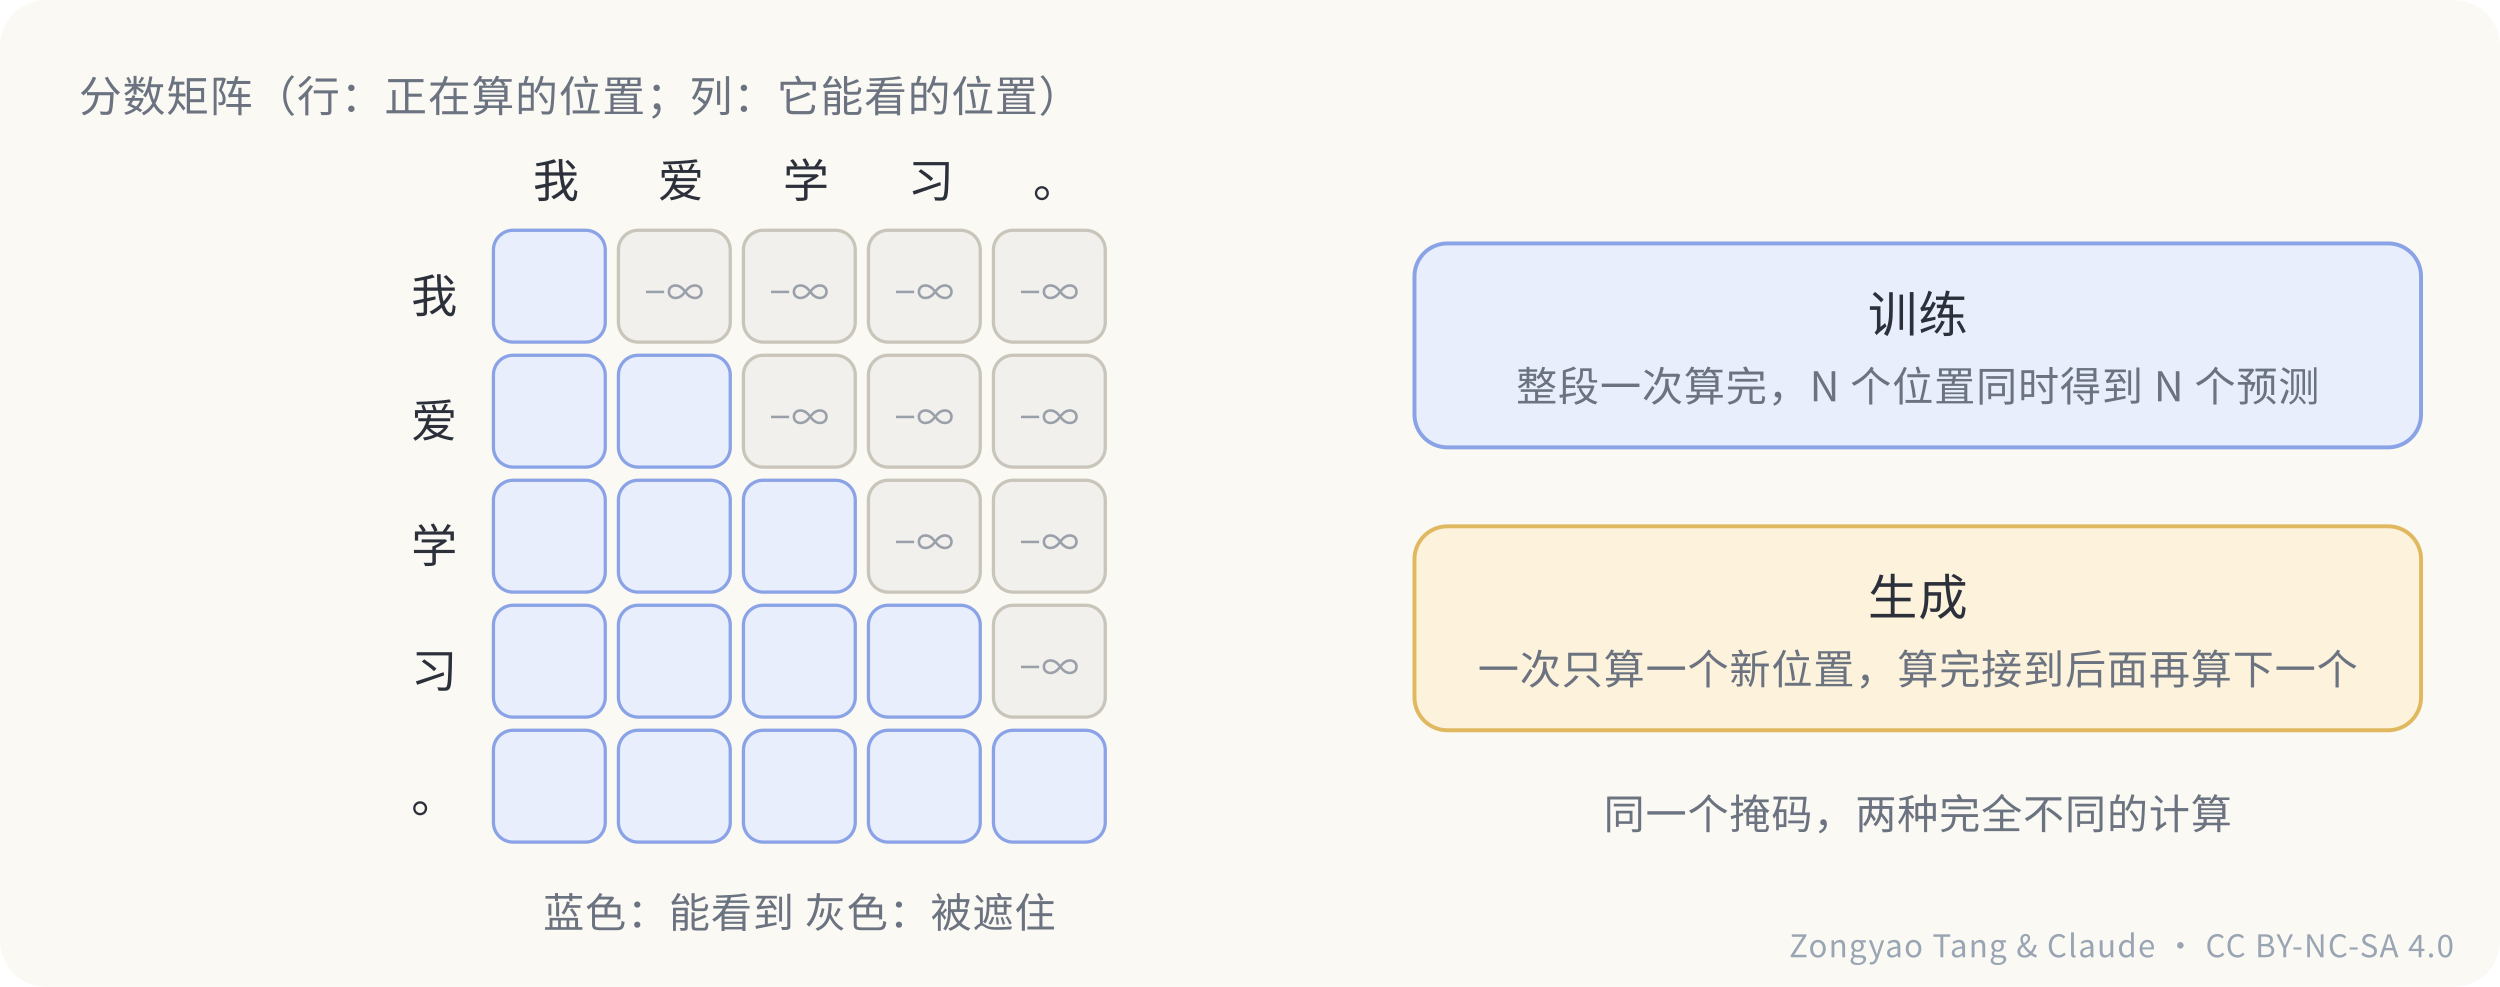
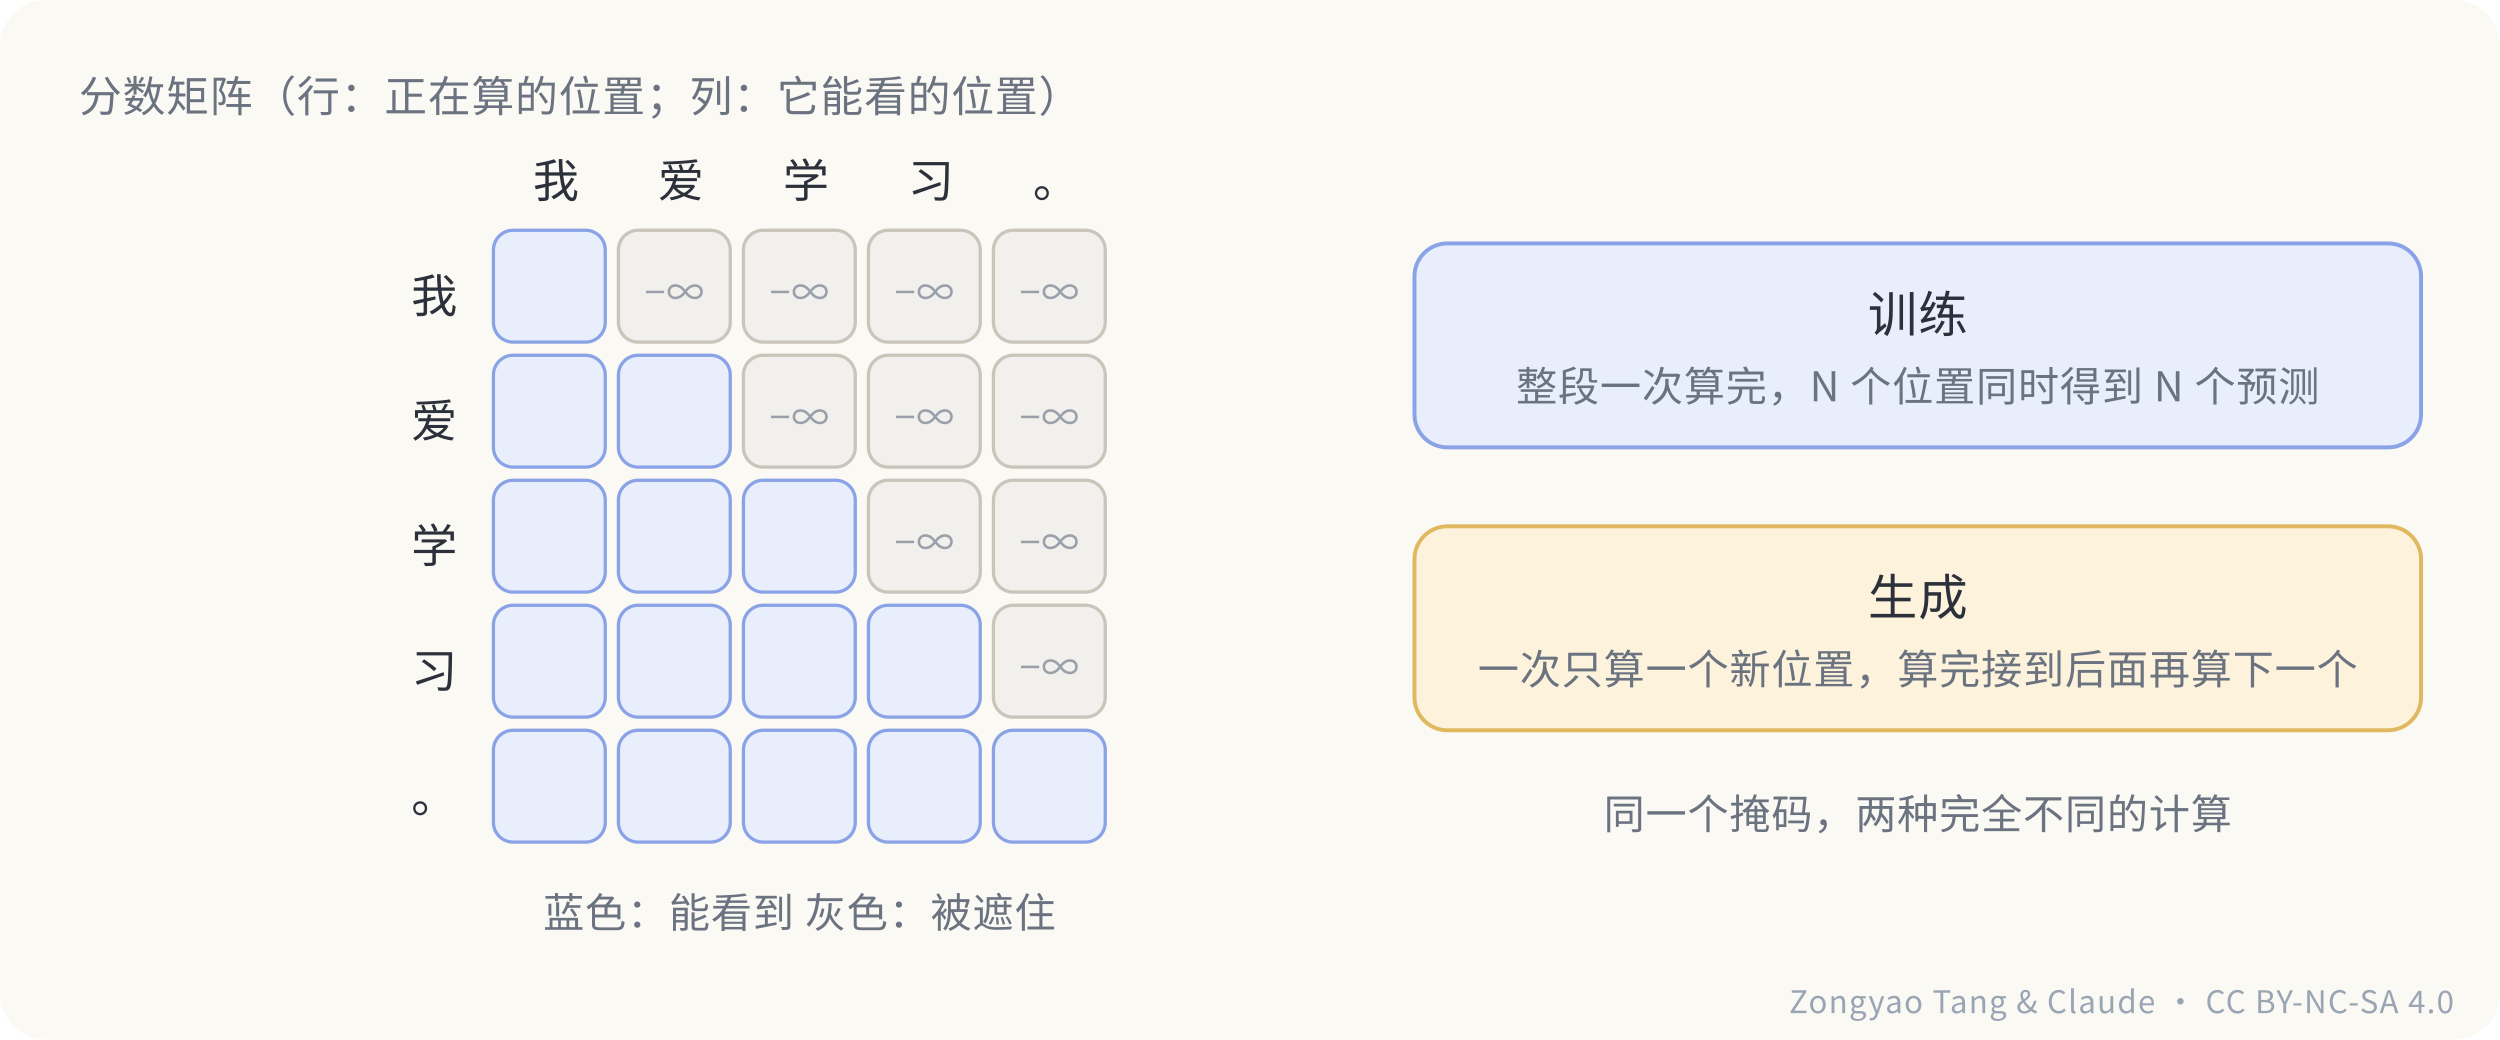
- <svg xmlns="http://www.w3.org/2000/svg" viewBox="0 0 760 300" width="760" height="300" font-family="'PingFang SC','Noto Sans CJK SC','Source Han Sans SC','Hiragino Sans GB','Microsoft YaHei',sans-serif" role="img" aria-label="因果掩码与训练、生成两种计算">
+ <svg xmlns="http://www.w3.org/2000/svg" viewBox="0 0 760 316" width="760" height="316" font-family="'PingFang SC','Noto Sans CJK SC','Source Han Sans SC','Hiragino Sans GB','Microsoft YaHei',sans-serif" role="img" aria-label="因果掩码与训练、生成两种计算">
  <defs>
    <marker id="tip" viewBox="0 0 10 10" refX="9" refY="5" markerWidth="7" markerHeight="7" orient="auto-start-reverse">
      <path d="M0 0 L10 5 L0 10 z" fill="#6b7280" />
    </marker>
  </defs>
-   <rect width="760" height="300" rx="14" fill="#fbf9f4" />
+   <rect width="760" height="316" rx="14" fill="#fbf9f4" />
  <text x="24" y="34" font-size="13" fill="#6b7280" font-weight="400" text-anchor="start" letter-spacing=".02em">分数矩阵（行：正在算的位置；列：它能看的位置）</text>
  <text x="132" y="95" font-size="14" fill="#2b303b" font-weight="400" text-anchor="middle" letter-spacing=".02em">我</text>
  <text x="169" y="60" font-size="14" fill="#2b303b" font-weight="400" text-anchor="middle" letter-spacing=".02em">我</text>
  <rect x="150" y="70" width="34" height="34" rx="6" fill="#e8eefc" stroke="#8aa2e6" stroke-width="1" />
  <rect x="188" y="70" width="34" height="34" rx="6" fill="#f1f0ec" stroke="#c9c5ba" stroke-width="1" />
  <text x="205" y="93" font-size="11.5" fill="#9aa0aa" font-weight="400" text-anchor="middle" letter-spacing=".02em">−∞</text>
  <rect x="226" y="70" width="34" height="34" rx="6" fill="#f1f0ec" stroke="#c9c5ba" stroke-width="1" />
  <text x="243" y="93" font-size="11.5" fill="#9aa0aa" font-weight="400" text-anchor="middle" letter-spacing=".02em">−∞</text>
  <rect x="264" y="70" width="34" height="34" rx="6" fill="#f1f0ec" stroke="#c9c5ba" stroke-width="1" />
  <text x="281" y="93" font-size="11.5" fill="#9aa0aa" font-weight="400" text-anchor="middle" letter-spacing=".02em">−∞</text>
  <rect x="302" y="70" width="34" height="34" rx="6" fill="#f1f0ec" stroke="#c9c5ba" stroke-width="1" />
  <text x="319" y="93" font-size="11.5" fill="#9aa0aa" font-weight="400" text-anchor="middle" letter-spacing=".02em">−∞</text>
  <text x="132" y="133" font-size="14" fill="#2b303b" font-weight="400" text-anchor="middle" letter-spacing=".02em">爱</text>
  <text x="207" y="60" font-size="14" fill="#2b303b" font-weight="400" text-anchor="middle" letter-spacing=".02em">爱</text>
  <rect x="150" y="108" width="34" height="34" rx="6" fill="#e8eefc" stroke="#8aa2e6" stroke-width="1" />
  <rect x="188" y="108" width="34" height="34" rx="6" fill="#e8eefc" stroke="#8aa2e6" stroke-width="1" />
  <rect x="226" y="108" width="34" height="34" rx="6" fill="#f1f0ec" stroke="#c9c5ba" stroke-width="1" />
  <text x="243" y="131" font-size="11.5" fill="#9aa0aa" font-weight="400" text-anchor="middle" letter-spacing=".02em">−∞</text>
  <rect x="264" y="108" width="34" height="34" rx="6" fill="#f1f0ec" stroke="#c9c5ba" stroke-width="1" />
  <text x="281" y="131" font-size="11.5" fill="#9aa0aa" font-weight="400" text-anchor="middle" letter-spacing=".02em">−∞</text>
  <rect x="302" y="108" width="34" height="34" rx="6" fill="#f1f0ec" stroke="#c9c5ba" stroke-width="1" />
  <text x="319" y="131" font-size="11.5" fill="#9aa0aa" font-weight="400" text-anchor="middle" letter-spacing=".02em">−∞</text>
  <text x="132" y="171" font-size="14" fill="#2b303b" font-weight="400" text-anchor="middle" letter-spacing=".02em">学</text>
  <text x="245" y="60" font-size="14" fill="#2b303b" font-weight="400" text-anchor="middle" letter-spacing=".02em">学</text>
  <rect x="150" y="146" width="34" height="34" rx="6" fill="#e8eefc" stroke="#8aa2e6" stroke-width="1" />
  <rect x="188" y="146" width="34" height="34" rx="6" fill="#e8eefc" stroke="#8aa2e6" stroke-width="1" />
  <rect x="226" y="146" width="34" height="34" rx="6" fill="#e8eefc" stroke="#8aa2e6" stroke-width="1" />
  <rect x="264" y="146" width="34" height="34" rx="6" fill="#f1f0ec" stroke="#c9c5ba" stroke-width="1" />
  <text x="281" y="169" font-size="11.5" fill="#9aa0aa" font-weight="400" text-anchor="middle" letter-spacing=".02em">−∞</text>
  <rect x="302" y="146" width="34" height="34" rx="6" fill="#f1f0ec" stroke="#c9c5ba" stroke-width="1" />
  <text x="319" y="169" font-size="11.5" fill="#9aa0aa" font-weight="400" text-anchor="middle" letter-spacing=".02em">−∞</text>
  <text x="132" y="209" font-size="14" fill="#2b303b" font-weight="400" text-anchor="middle" letter-spacing=".02em">习</text>
  <text x="283" y="60" font-size="14" fill="#2b303b" font-weight="400" text-anchor="middle" letter-spacing=".02em">习</text>
  <rect x="150" y="184" width="34" height="34" rx="6" fill="#e8eefc" stroke="#8aa2e6" stroke-width="1" />
  <rect x="188" y="184" width="34" height="34" rx="6" fill="#e8eefc" stroke="#8aa2e6" stroke-width="1" />
  <rect x="226" y="184" width="34" height="34" rx="6" fill="#e8eefc" stroke="#8aa2e6" stroke-width="1" />
  <rect x="264" y="184" width="34" height="34" rx="6" fill="#e8eefc" stroke="#8aa2e6" stroke-width="1" />
  <rect x="302" y="184" width="34" height="34" rx="6" fill="#f1f0ec" stroke="#c9c5ba" stroke-width="1" />
  <text x="319" y="207" font-size="11.5" fill="#9aa0aa" font-weight="400" text-anchor="middle" letter-spacing=".02em">−∞</text>
  <text x="132" y="247" font-size="14" fill="#2b303b" font-weight="400" text-anchor="middle" letter-spacing=".02em">。</text>
  <text x="321" y="60" font-size="14" fill="#2b303b" font-weight="400" text-anchor="middle" letter-spacing=".02em">。</text>
  <rect x="150" y="222" width="34" height="34" rx="6" fill="#e8eefc" stroke="#8aa2e6" stroke-width="1" />
  <rect x="188" y="222" width="34" height="34" rx="6" fill="#e8eefc" stroke="#8aa2e6" stroke-width="1" />
  <rect x="226" y="222" width="34" height="34" rx="6" fill="#e8eefc" stroke="#8aa2e6" stroke-width="1" />
  <rect x="264" y="222" width="34" height="34" rx="6" fill="#e8eefc" stroke="#8aa2e6" stroke-width="1" />
  <rect x="302" y="222" width="34" height="34" rx="6" fill="#e8eefc" stroke="#8aa2e6" stroke-width="1" />
  <text x="243" y="282" font-size="12.5" fill="#6b7280" font-weight="400" text-anchor="middle" letter-spacing=".02em">蓝色：能看到    灰色：被遮住</text>
  <rect x="430" y="74" width="306" height="62" rx="10" fill="#e8eefc" stroke="#8aa2e6" stroke-width="1.2" />
  <text x="583.0" y="101.0" font-size="15" fill="#2b303b" font-weight="500" text-anchor="middle" letter-spacing=".02em">训练</text>
  <text x="583.0" y="122.0" font-size="12.5" fill="#6b7280" font-weight="400" text-anchor="middle" letter-spacing=".02em">整段一次算完，N 个位置同时得到 N 个预测</text>
  <rect x="430" y="160" width="306" height="62" rx="10" fill="#fdf3dc" stroke="#e0b860" stroke-width="1.2" />
  <text x="583.0" y="187.0" font-size="15" fill="#2b303b" font-weight="500" text-anchor="middle" letter-spacing=".02em">生成</text>
  <text x="583.0" y="208.0" font-size="12.5" fill="#6b7280" font-weight="400" text-anchor="middle" letter-spacing=".02em">一次只算一个新位置，算完接到后面再算下一个</text>
  <text x="583" y="252" font-size="12.5" fill="#6b7280" font-weight="400" text-anchor="middle" letter-spacing=".02em">同一个掩码，两种完全不同的计算</text>
-   <text x="746" y="291" font-size="9.5" fill="#9AA5B4" text-anchor="end" letter-spacing=".04em">Zongyao Tang &amp; Claude · CC BY-NC-SA 4.0</text>
+   <text x="746" y="308" font-size="9.5" fill="#9AA5B4" text-anchor="end" letter-spacing=".04em">Zongyao Tang &amp; Claude · CC BY-NC-SA 4.0</text>
</svg>
